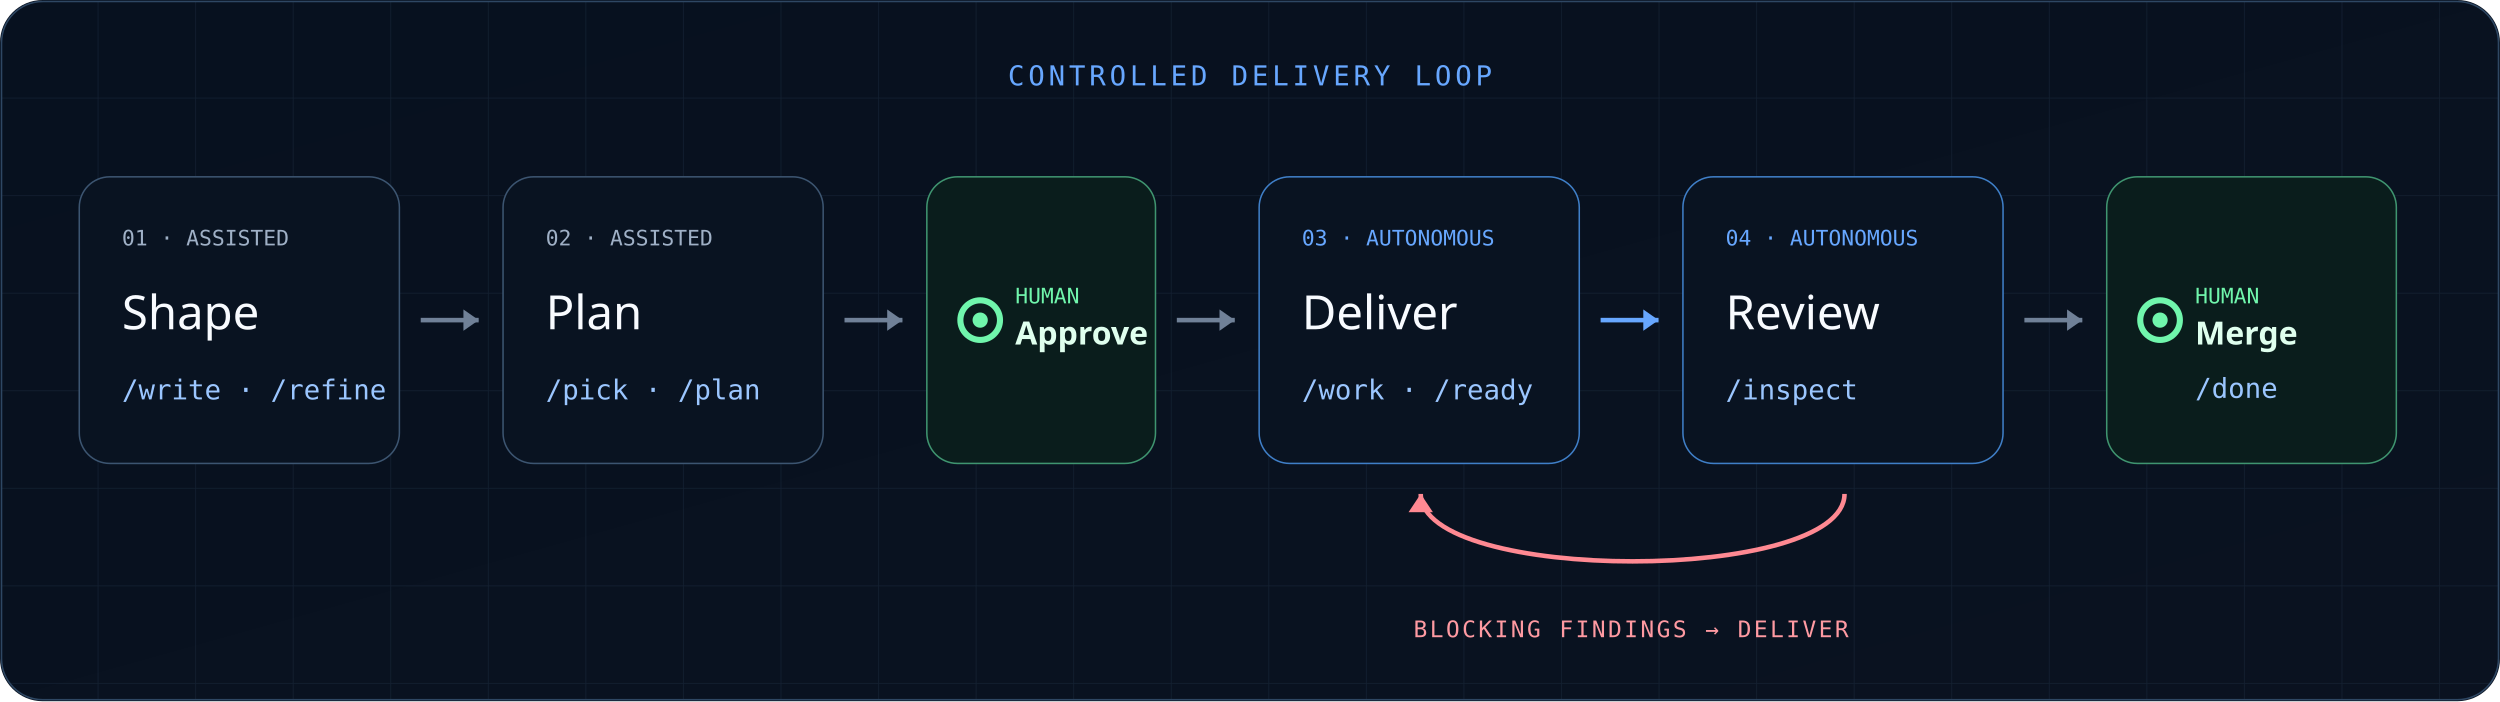
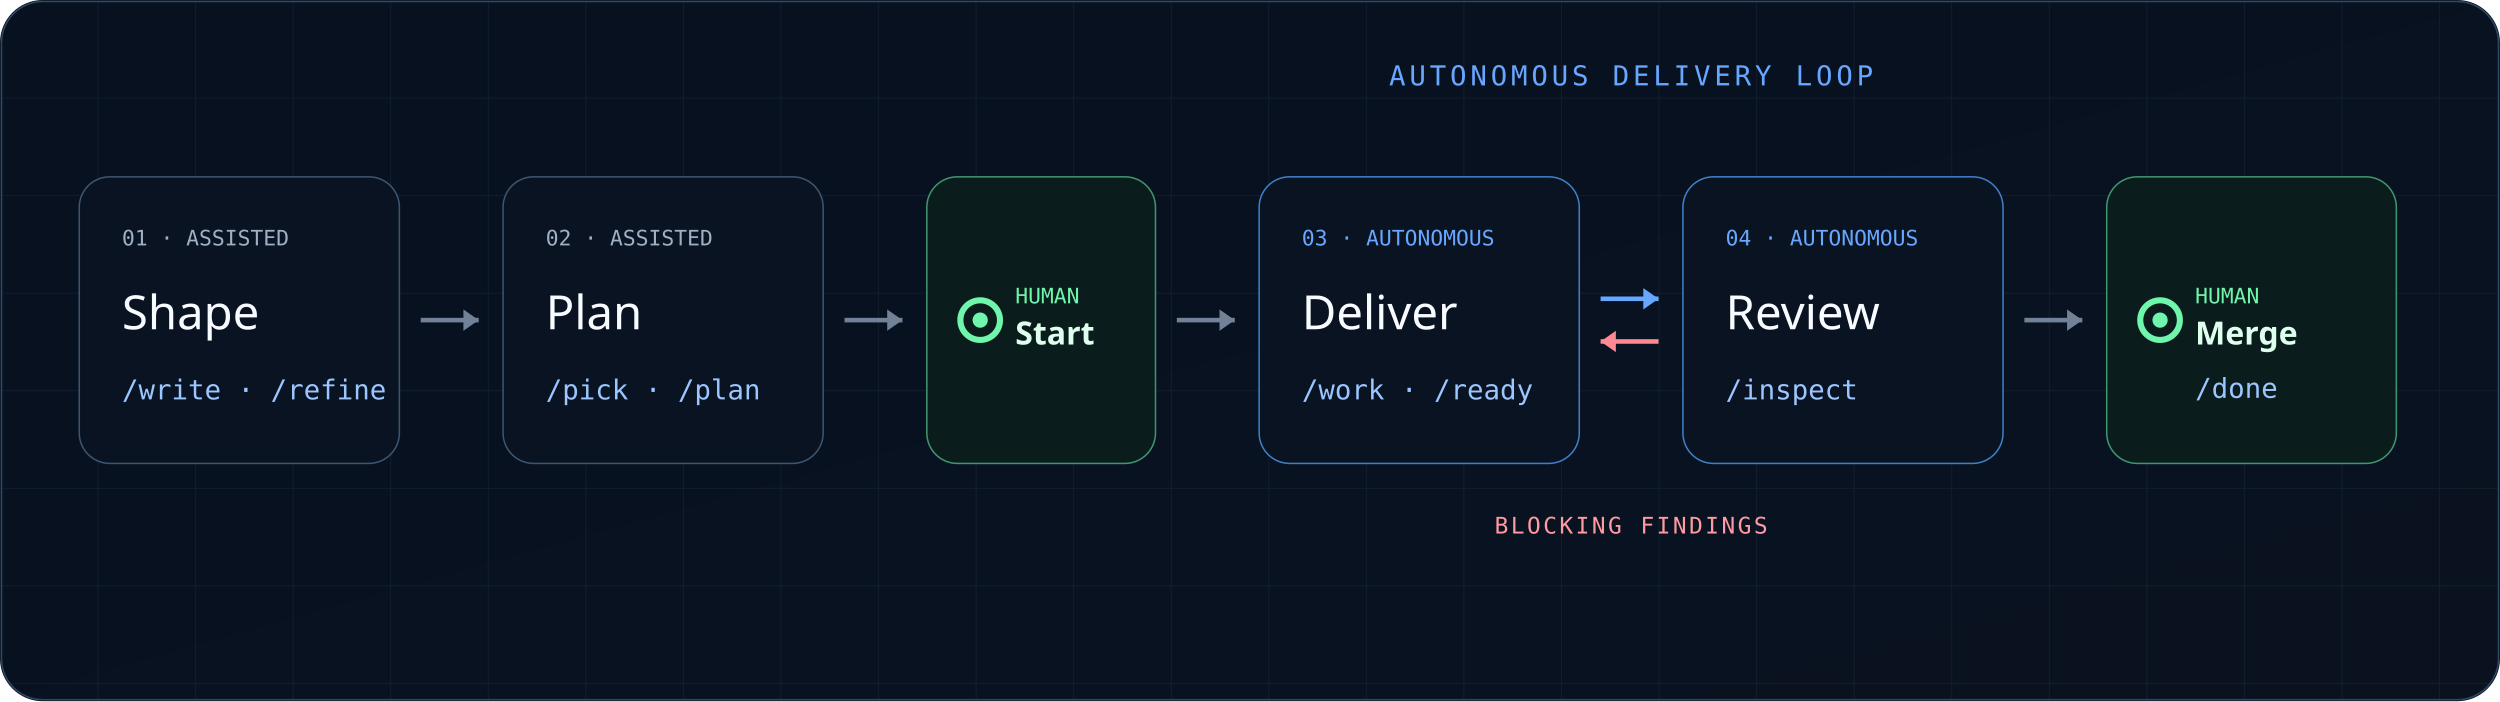
<svg xmlns="http://www.w3.org/2000/svg" viewBox="0 0 1640 460" role="img" aria-labelledby="title description">
  <defs>
    <linearGradient id="background" x1="0" x2="1" y1="0" y2="1">
      <stop stop-color="#07111f" />
      <stop offset="1" stop-color="#0a1220" />
    </linearGradient>
    <pattern id="grid" width="64" height="64" patternUnits="userSpaceOnUse">
      <path d="M 64 0 L 0 0 0 64" fill="none" stroke="#233246" stroke-opacity=".45" />
    </pattern>
  </defs>
  <rect width="1640" height="460" rx="28" fill="url(#background)" />
  <rect x="1" y="1" width="1638" height="458" rx="27" fill="url(#grid)" stroke="#2e4763" />
-   <text x="820" y="56" text-anchor="middle" fill="#67a7ff" font-family="ui-monospace, SFMono-Regular, Menlo, monospace" font-size="18" letter-spacing="2.5">CONTROLLED DELIVERY LOOP</text>
+   <text x="1070" y="56" text-anchor="middle" fill="#67a7ff" font-family="ui-monospace, SFMono-Regular, Menlo, monospace" font-size="18" letter-spacing="2.5">AUTONOMOUS DELIVERY LOOP</text>
  <g font-family="ui-sans-serif, system-ui, sans-serif">
    <g transform="translate(52 116)">
      <rect width="210" height="188" rx="20" fill="#091321" stroke="#3c5571" />
      <text x="28" y="45" fill="#9fb0c6" font-family="ui-monospace, SFMono-Regular, Menlo, monospace" font-size="14">01 · ASSISTED</text>
      <text x="28" y="100" fill="#f8fbff" font-size="31">Shape</text>
      <text x="28" y="146" fill="#9bc6ff" font-family="ui-monospace, SFMono-Regular, Menlo, monospace" font-size="18">/write · /refine</text>
    </g>
    <path d="M 276 210 H 314" stroke="#708198" stroke-width="3" />
    <path d="M 314 210 l-10 -7 v14 z" fill="#708198" />
    <g transform="translate(330 116)">
      <rect width="210" height="188" rx="20" fill="#091321" stroke="#3c5571" />
      <text x="28" y="45" fill="#9fb0c6" font-family="ui-monospace, SFMono-Regular, Menlo, monospace" font-size="14">02 · ASSISTED</text>
      <text x="28" y="100" fill="#f8fbff" font-size="31">Plan</text>
      <text x="28" y="146" fill="#9bc6ff" font-family="ui-monospace, SFMono-Regular, Menlo, monospace" font-size="18">/pick · /plan</text>
    </g>
    <path d="M 554 210 H 592" stroke="#708198" stroke-width="3" />
    <path d="M 592 210 l-10 -7 v14 z" fill="#708198" />
    <g transform="translate(608 116)">
      <rect width="150" height="188" rx="20" fill="#0a1d1c" stroke="#3f9570" />
      <circle cx="35" cy="94" r="13" fill="none" stroke="#70f6ac" stroke-width="4" />
      <circle cx="35" cy="94" r="5" fill="#70f6ac" />
      <text x="58" y="83" fill="#70f6ac" font-family="ui-monospace, SFMono-Regular, Menlo, monospace" font-size="14">HUMAN</text>
-       <text x="58" y="110" fill="#dfffee" font-size="21" font-weight="700">Approve</text>
+       <text x="58" y="110" fill="#dfffee" font-size="21" font-weight="700">Start</text>
    </g>
    <path d="M 772 210 H 810" stroke="#708198" stroke-width="3" />
    <path d="M 810 210 l-10 -7 v14 z" fill="#708198" />
    <g transform="translate(826 116)">
      <rect width="210" height="188" rx="20" fill="#091321" stroke="#3f7fc8" />
      <text x="28" y="45" fill="#67a7ff" font-family="ui-monospace, SFMono-Regular, Menlo, monospace" font-size="14">03 · AUTONOMOUS</text>
      <text x="28" y="100" fill="#f8fbff" font-size="31">Deliver</text>
      <text x="28" y="146" fill="#9bc6ff" font-family="ui-monospace, SFMono-Regular, Menlo, monospace" font-size="18">/work · /ready</text>
    </g>
-     <path d="M 1050 210 H 1088" stroke="#67a7ff" stroke-width="3" />
-     <path d="M 1088 210 l-10 -7 v14 z" fill="#67a7ff" />
+     <path d="M 1050 196 H 1088" stroke="#67a7ff" stroke-width="3" />
+     <path d="M 1088 196 l-10 -7 v14 z" fill="#67a7ff" />
+     <path d="M 1088 224 H 1050" stroke="#ff8992" stroke-width="3" />
+     <path d="M 1050 224 l10 -7 v14 z" fill="#ff8992" />
    <g transform="translate(1104 116)">
      <rect width="210" height="188" rx="20" fill="#091321" stroke="#3f7fc8" />
      <text x="28" y="45" fill="#67a7ff" font-family="ui-monospace, SFMono-Regular, Menlo, monospace" font-size="14">04 · AUTONOMOUS</text>
      <text x="28" y="100" fill="#f8fbff" font-size="31">Review</text>
      <text x="28" y="146" fill="#9bc6ff" font-family="ui-monospace, SFMono-Regular, Menlo, monospace" font-size="18">/inspect</text>
    </g>
    <path d="M 1328 210 H 1366" stroke="#708198" stroke-width="3" />
    <path d="M 1366 210 l-10 -7 v14 z" fill="#708198" />
    <g transform="translate(1382 116)">
      <rect width="190" height="188" rx="20" fill="#0a1d1c" stroke="#3f9570" />
      <circle cx="35" cy="94" r="13" fill="none" stroke="#70f6ac" stroke-width="4" />
      <circle cx="35" cy="94" r="5" fill="#70f6ac" />
      <text x="58" y="83" fill="#70f6ac" font-family="ui-monospace, SFMono-Regular, Menlo, monospace" font-size="14">HUMAN</text>
      <text x="58" y="110" fill="#dfffee" font-size="21" font-weight="700">Merge</text>
      <text x="58" y="145" fill="#9bc6ff" font-family="ui-monospace, SFMono-Regular, Menlo, monospace" font-size="18">/done</text>
    </g>
-     <path d="M 1210 324 C 1210 383 932 383 932 324" fill="none" stroke="#ff8992" stroke-width="3" />
-     <path d="M 932 324 l-8 12 h16 z" fill="#ff8992" />
-     <text x="1070" y="418" text-anchor="middle" fill="#ff9aa2" font-family="ui-monospace, SFMono-Regular, Menlo, monospace" font-size="15" letter-spacing="1.6">BLOCKING FINDINGS → DELIVER</text>
+     <text x="1070" y="350" text-anchor="middle" fill="#ff9aa2" font-family="ui-monospace, SFMono-Regular, Menlo, monospace" font-size="15" letter-spacing="1.6">BLOCKING FINDINGS</text>
  </g>
</svg>
